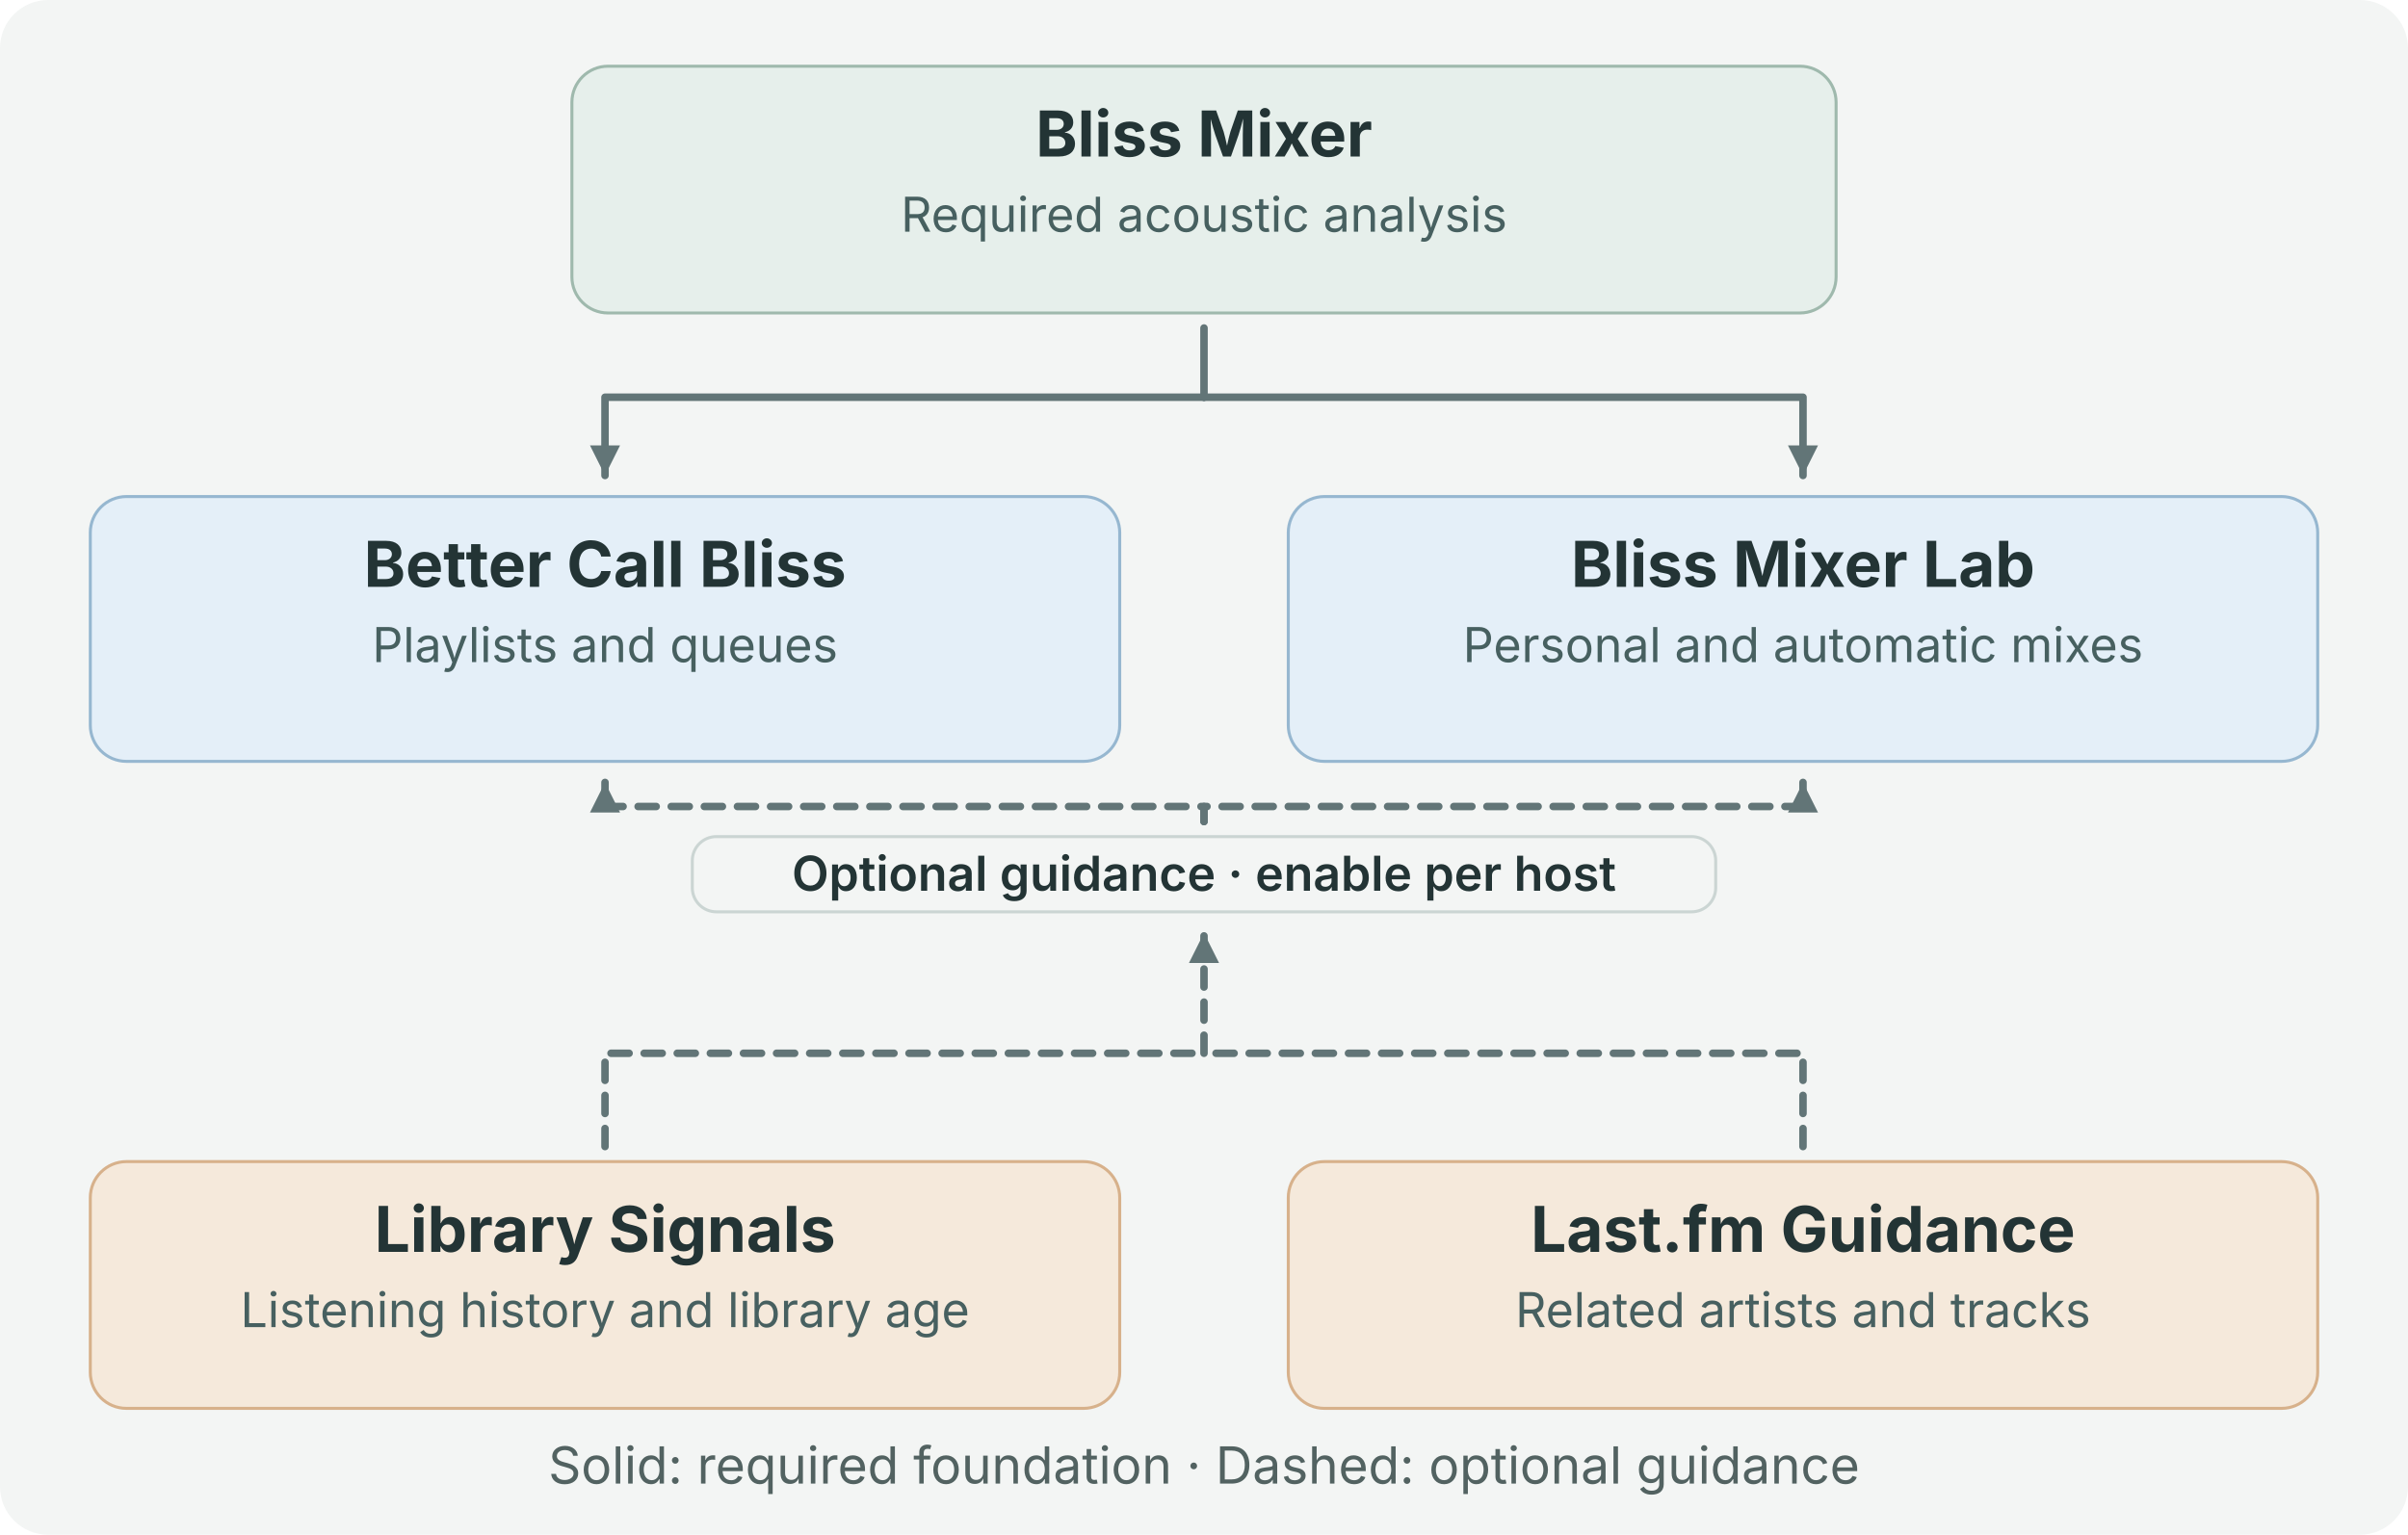
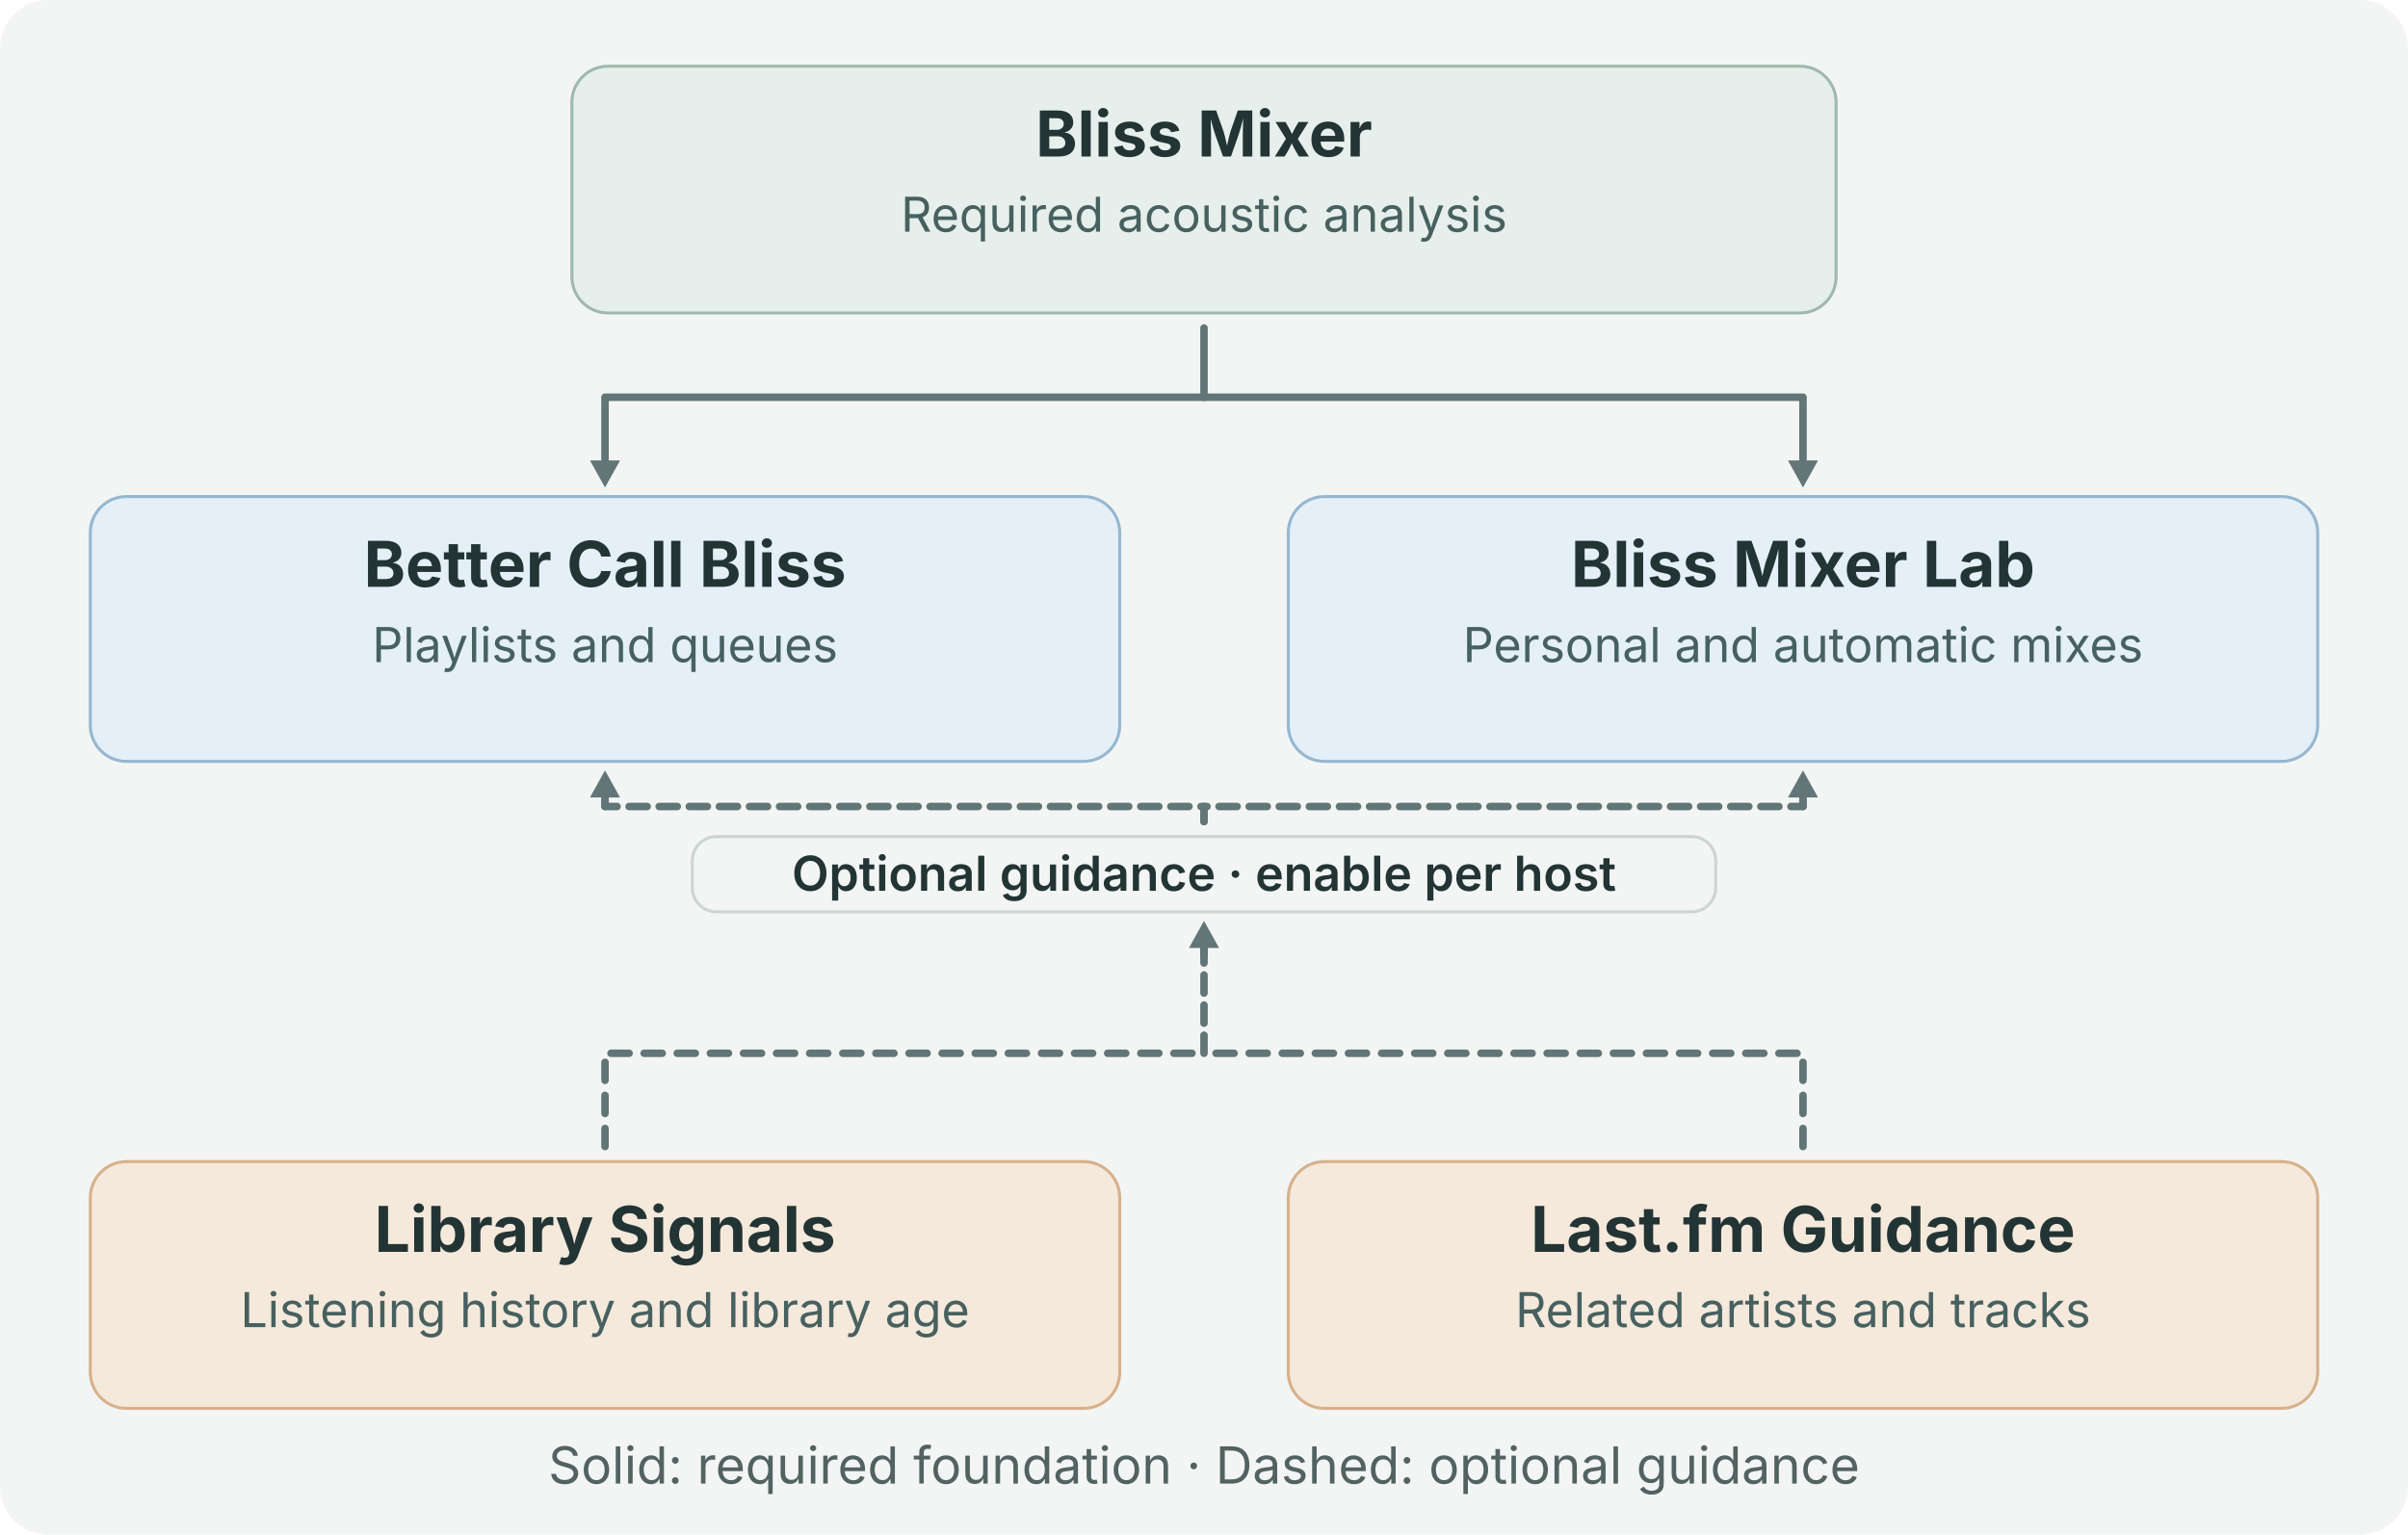
<svg xmlns="http://www.w3.org/2000/svg" width="800" height="510" viewBox="0 0 800 510" role="img" aria-labelledby="title description">
-   <defs>
-     <marker id="arrow" markerUnits="userSpaceOnUse" markerWidth="12" markerHeight="12" refX="10" refY="5" orient="auto" viewBox="0 0 12 10" overflow="visible">
-       <path d="M0 0 L10 5 L0 10 Z" fill="#627577" />
-     </marker>
-   </defs>
  <rect width="800" height="510" rx="16" fill="#f3f5f4" />
  <g font-family="system-ui, -apple-system, Segoe UI, sans-serif" fill="#233435">
    <path class="connector" d="M400 109 V132" fill="none" stroke="#627577" stroke-width="2.5" stroke-linejoin="round" stroke-linecap="round" />
-     <path class="connector" d="M400 132 H201 V158" fill="none" stroke="#627577" stroke-width="2.5" stroke-linejoin="round" stroke-linecap="round" marker-end="url(#arrow)" />
-     <path class="connector" d="M400 132 H599 V158" fill="none" stroke="#627577" stroke-width="2.5" stroke-linejoin="round" stroke-linecap="round" marker-end="url(#arrow)" />
+     <g class="connector">
+       <path d="M400 132 H201 V154" fill="none" stroke="#627577" stroke-width="2.5" stroke-linecap="round" stroke-linejoin="round" />
+       <path d="M196 153 L201 162 L206 153 Z" fill="#627577" />
+     </g>
+     <g class="connector">
+       <path d="M400 132 H599 V154" fill="none" stroke="#627577" stroke-width="2.5" stroke-linecap="round" stroke-linejoin="round" />
+       <path d="M594 153 L599 162 L604 153 Z" fill="#627577" />
+     </g>
    <path class="connector" d="M201 381 V350 H400" fill="none" stroke="#627577" stroke-width="2.5" stroke-linejoin="round" stroke-linecap="round" stroke-dasharray="6 5" />
    <path class="connector" d="M599 381 V350 H400" fill="none" stroke="#627577" stroke-width="2.5" stroke-linejoin="round" stroke-linecap="round" stroke-dasharray="6 5" />
-     <path class="connector" d="M400 350 V310" fill="none" stroke="#627577" stroke-width="2.5" stroke-linejoin="round" stroke-linecap="round" stroke-dasharray="6 5" marker-end="url(#arrow)" />
-     <path class="connector" d="M400 273 V268 H201 V260" fill="none" stroke="#627577" stroke-width="2.5" stroke-linejoin="round" stroke-linecap="round" stroke-dasharray="6 5" marker-end="url(#arrow)" />
-     <path class="connector" d="M400 273 V268 H599 V260" fill="none" stroke="#627577" stroke-width="2.5" stroke-linejoin="round" stroke-linecap="round" stroke-dasharray="6 5" marker-end="url(#arrow)" />
+     <g class="connector">
+       <path d="M400 350 V314" fill="none" stroke="#627577" stroke-width="2.5" stroke-linecap="round" stroke-linejoin="round" stroke-dasharray="6 4" />
+       <path d="M400 318 L400 314" fill="none" stroke="#627577" stroke-width="2.5" stroke-linecap="round" />
+       <path d="M405 315 L400 306 L395 315 Z" fill="#627577" />
+     </g>
+     <g class="connector">
+       <path d="M400 273 V268 H201 V264" fill="none" stroke="#627577" stroke-width="2.5" stroke-linecap="round" stroke-linejoin="round" stroke-dasharray="6 4" />
+       <path d="M201 268 L201 264" fill="none" stroke="#627577" stroke-width="2.5" stroke-linecap="round" />
+       <path d="M206 265 L201 256 L196 265 Z" fill="#627577" />
+     </g>
+     <g class="connector">
+       <path d="M400 273 V268 H599 V264" fill="none" stroke="#627577" stroke-width="2.5" stroke-linecap="round" stroke-linejoin="round" stroke-dasharray="6 4" />
+       <path d="M599 268 L599 264" fill="none" stroke="#627577" stroke-width="2.5" stroke-linecap="round" />
+       <path d="M604 265 L599 256 L594 265 Z" fill="#627577" />
+     </g>
    <rect x="190" y="22" width="420" height="82" rx="12" fill="#e6efeb" stroke="#9fb9ad" />
    <text x="400" y="52" font-size="21" text-anchor="middle" font-weight="650" fill="#233435">Bliss Mixer</text>
    <text x="400" y="77" font-size="16" text-anchor="middle" font-weight="400" fill="#476060">Required acoustic analysis</text>
    <rect x="30" y="165" width="342" height="88" rx="12" fill="#e4eff8" stroke="#96b7d0" />
    <text x="201" y="195" font-size="21" text-anchor="middle" font-weight="650" fill="#233435">Better Call Bliss</text>
    <text x="201" y="220" font-size="16" text-anchor="middle" font-weight="400" fill="#476060">Playlists and queues</text>
    <rect x="428" y="165" width="342" height="88" rx="12" fill="#e4eff8" stroke="#96b7d0" />
    <text x="599" y="195" font-size="21" text-anchor="middle" font-weight="650" fill="#233435">Bliss Mixer Lab</text>
    <text x="599" y="220" font-size="16" text-anchor="middle" font-weight="400" fill="#476060">Personal and automatic mixes</text>
    <rect x="230" y="278" width="340" height="25" rx="8" fill="#f3f5f4" stroke="#cbd5d3" />
    <text x="400" y="296" font-size="16" text-anchor="middle" font-weight="600" fill="#233435">Optional guidance · enable per host</text>
    <rect x="30" y="386" width="342" height="82" rx="12" fill="#f5e9db" stroke="#d7b18b" />
    <text x="201" y="416" font-size="21" text-anchor="middle" font-weight="650" fill="#233435">Library Signals</text>
    <text x="201" y="441" font-size="16" text-anchor="middle" font-weight="400" fill="#476060">Listening history and library age</text>
    <rect x="428" y="386" width="342" height="82" rx="12" fill="#f5e9db" stroke="#d7b18b" />
    <text x="599" y="416" font-size="21" text-anchor="middle" font-weight="650" fill="#233435">Last.fm Guidance</text>
    <text x="599" y="441" font-size="16" text-anchor="middle" font-weight="400" fill="#476060">Related artists and tracks</text>
    <text x="400" y="493" font-size="17" text-anchor="middle" font-weight="400" fill="#526261">Solid: required foundation   ·   Dashed: optional guidance</text>
  </g>
</svg>
